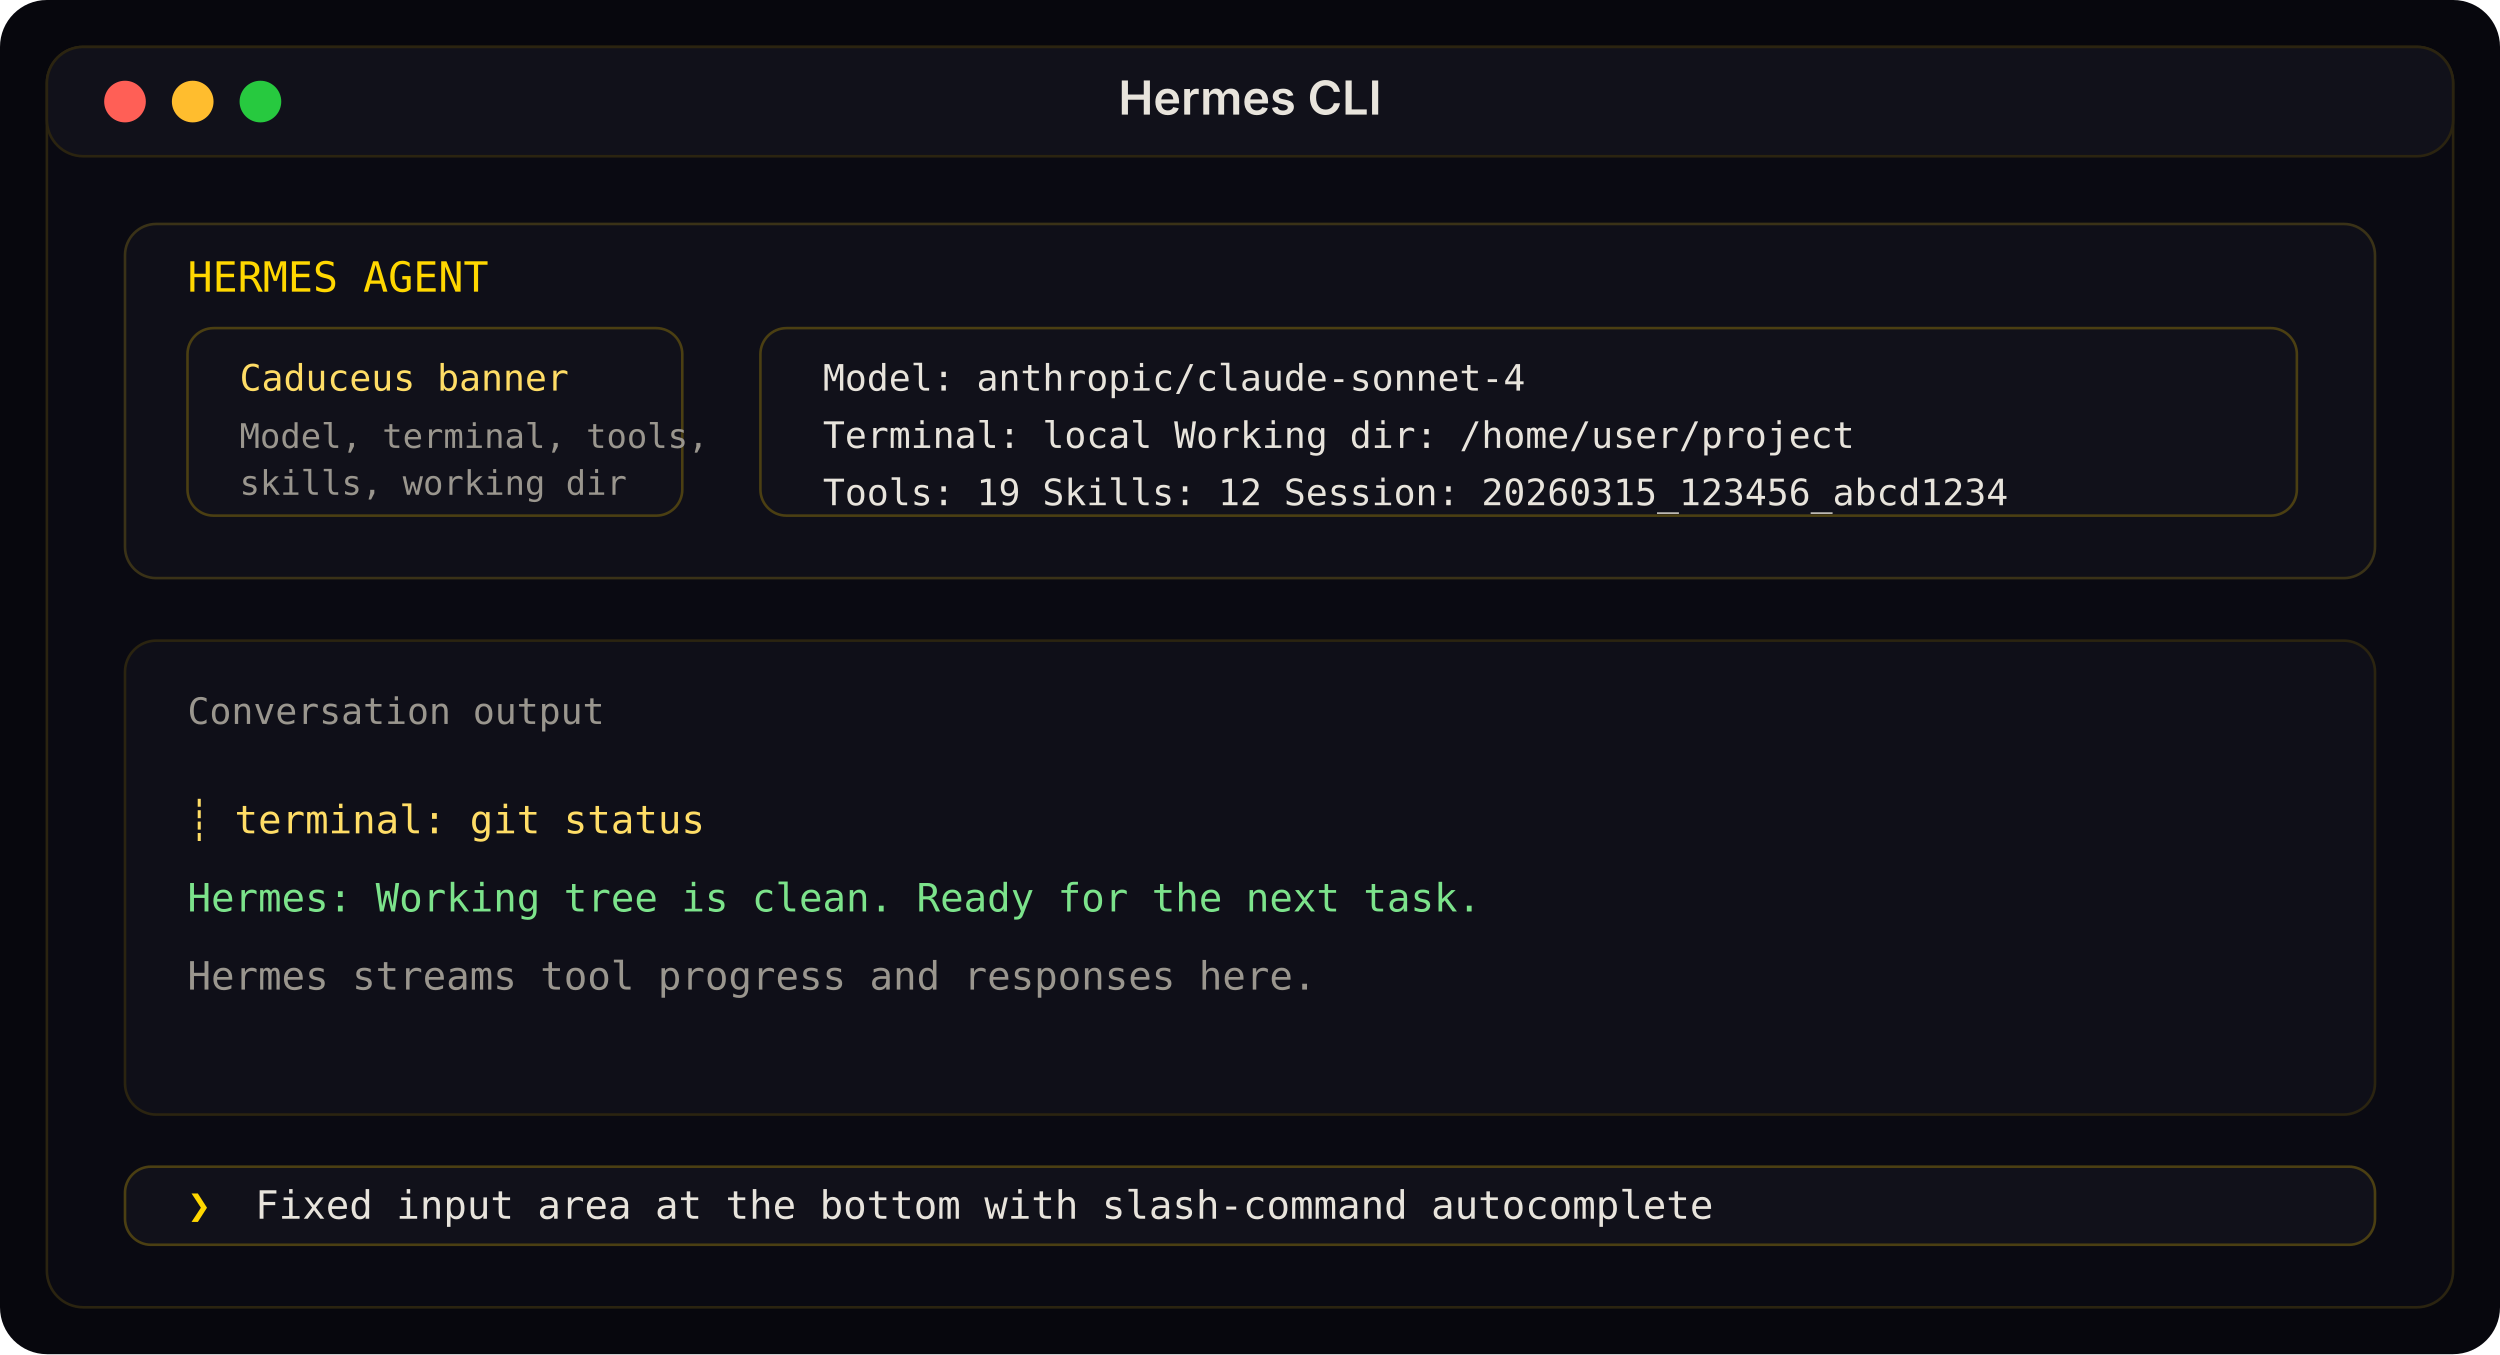
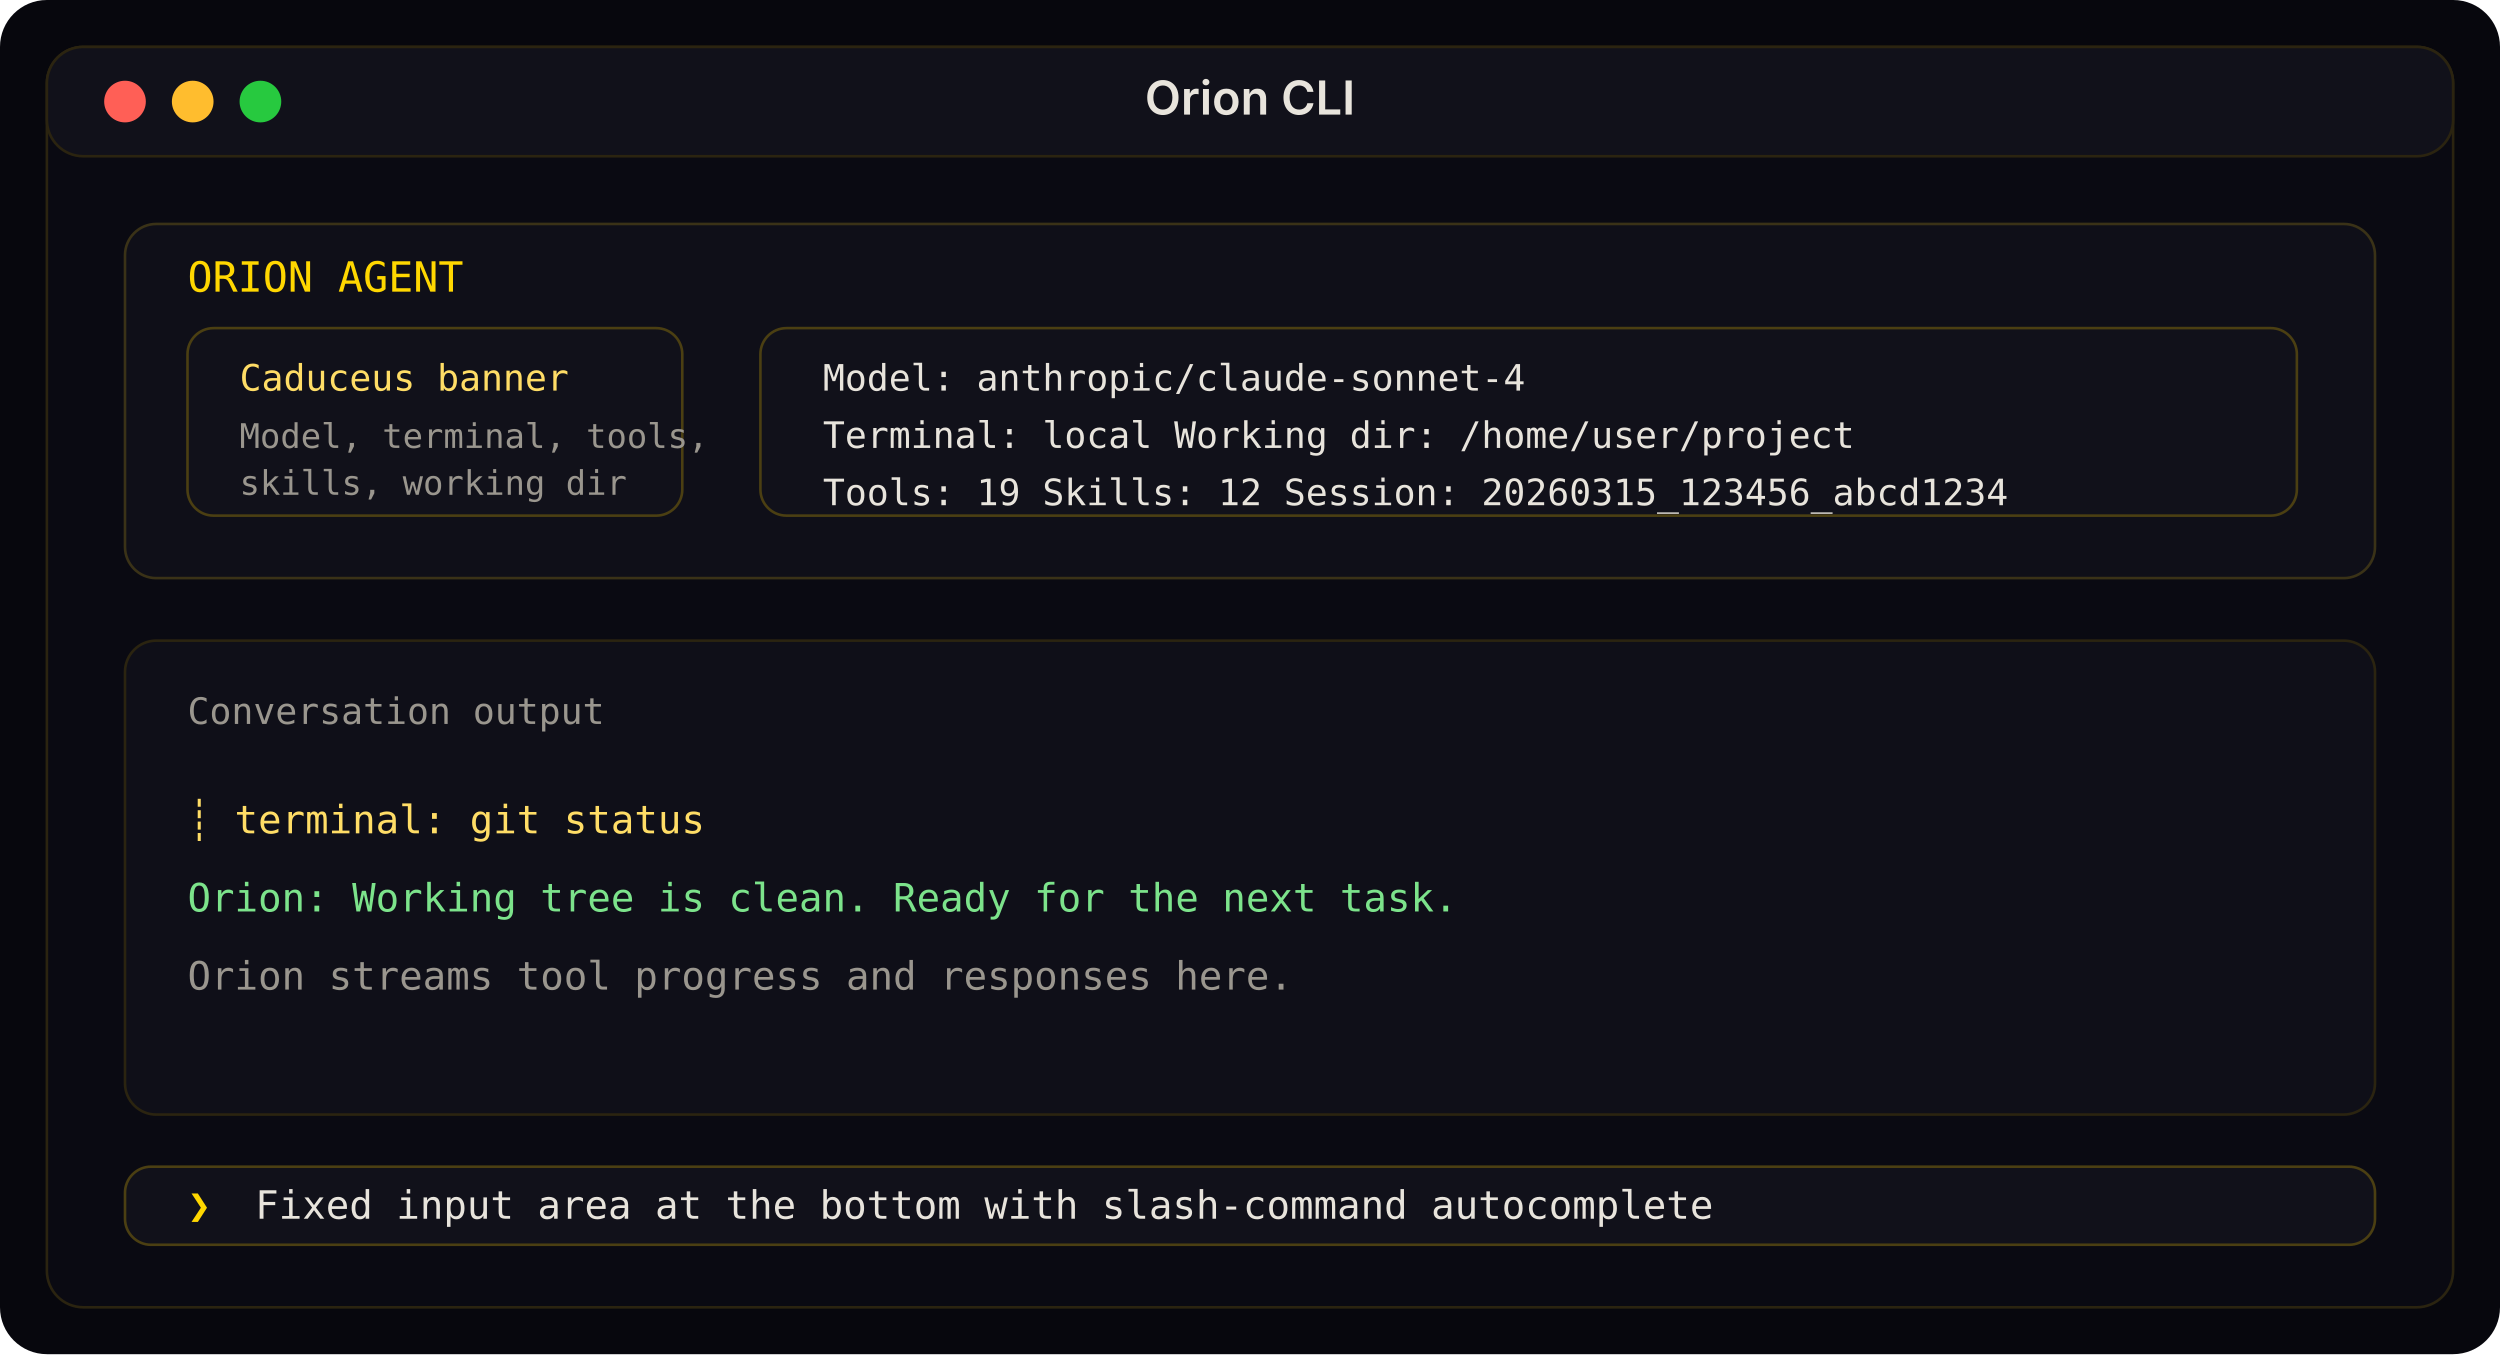
<svg xmlns="http://www.w3.org/2000/svg" width="960" height="520" viewBox="0 0 960 520" role="img" aria-labelledby="title desc">
  <rect width="960" height="520" rx="18" fill="#07070d" />
  <rect x="18" y="18" width="924" height="484" rx="14" fill="#0a0a12" stroke="#2b2410" />
  <rect x="18" y="18" width="924" height="42" rx="14" fill="#11111a" stroke="#2b2410" />
  <circle cx="48" cy="39" r="8" fill="#ff5f56" />
  <circle cx="74" cy="39" r="8" fill="#ffbd2e" />
  <circle cx="100" cy="39" r="8" fill="#27c93f" />
-   <text x="480" y="44" text-anchor="middle" fill="#e8e4dc" font-family="Inter, sans-serif" font-size="18" font-weight="600">Hermes CLI</text>
+   <text x="480" y="44" text-anchor="middle" fill="#e8e4dc" font-family="Inter, sans-serif" font-size="18" font-weight="600">Orion CLI</text>
  <rect x="48" y="86" width="864" height="136" rx="12" fill="#0f0f18" stroke="#3a3217" />
-   <text x="72" y="112" fill="#ffd700" font-family="JetBrains Mono, monospace" font-size="16">HERMES AGENT</text>
+   <text x="72" y="112" fill="#ffd700" font-family="JetBrains Mono, monospace" font-size="16">ORION AGENT</text>
  <rect x="72" y="126" width="190" height="72" rx="10" fill="#11111a" stroke="#4b3f12" />
  <text x="92" y="150" fill="#ffdd66" font-family="JetBrains Mono, monospace" font-size="14">Caduceus banner</text>
  <text x="92" y="172" fill="#9a968e" font-family="JetBrains Mono, monospace" font-size="13">Model, terminal, tools,</text>
  <text x="92" y="190" fill="#9a968e" font-family="JetBrains Mono, monospace" font-size="13">skills, working dir</text>
  <rect x="292" y="126" width="590" height="72" rx="10" fill="#11111a" stroke="#4b3f12" />
  <text x="316" y="150" fill="#e8e4dc" font-family="JetBrains Mono, monospace" font-size="14">Model: anthropic/claude-sonnet-4</text>
  <text x="316" y="172" fill="#e8e4dc" font-family="JetBrains Mono, monospace" font-size="14">Terminal: local   Working dir: /home/user/project</text>
  <text x="316" y="194" fill="#e8e4dc" font-family="JetBrains Mono, monospace" font-size="14">Tools: 19   Skills: 12   Session: 20260315_123456_abcd1234</text>
  <rect x="48" y="246" width="864" height="182" rx="12" fill="#0f0f18" stroke="#2b2410" />
  <text x="72" y="278" fill="#9a968e" font-family="JetBrains Mono, monospace" font-size="14">Conversation output</text>
  <text x="72" y="320" fill="#ffdd66" font-family="JetBrains Mono, monospace" font-size="15">┊ terminal: git status</text>
-   <text x="72" y="350" fill="#7ce38b" font-family="JetBrains Mono, monospace" font-size="15">Hermes: Working tree is clean. Ready for the next task.</text>
-   <text x="72" y="380" fill="#9a968e" font-family="JetBrains Mono, monospace" font-size="15">Hermes streams tool progress and responses here.</text>
+   <text x="72" y="350" fill="#7ce38b" font-family="JetBrains Mono, monospace" font-size="15">Orion: Working tree is clean. Ready for the next task.</text>
+   <text x="72" y="380" fill="#9a968e" font-family="JetBrains Mono, monospace" font-size="15">Orion streams tool progress and responses here.</text>
  <rect x="48" y="448" width="864" height="30" rx="10" fill="#11111a" stroke="#4b3f12" />
  <text x="72" y="468" fill="#ffd700" font-family="JetBrains Mono, monospace" font-size="15">❯</text>
  <text x="98" y="468" fill="#e8e4dc" font-family="JetBrains Mono, monospace" font-size="15">Fixed input area at the bottom with slash-command autocomplete</text>
</svg>
